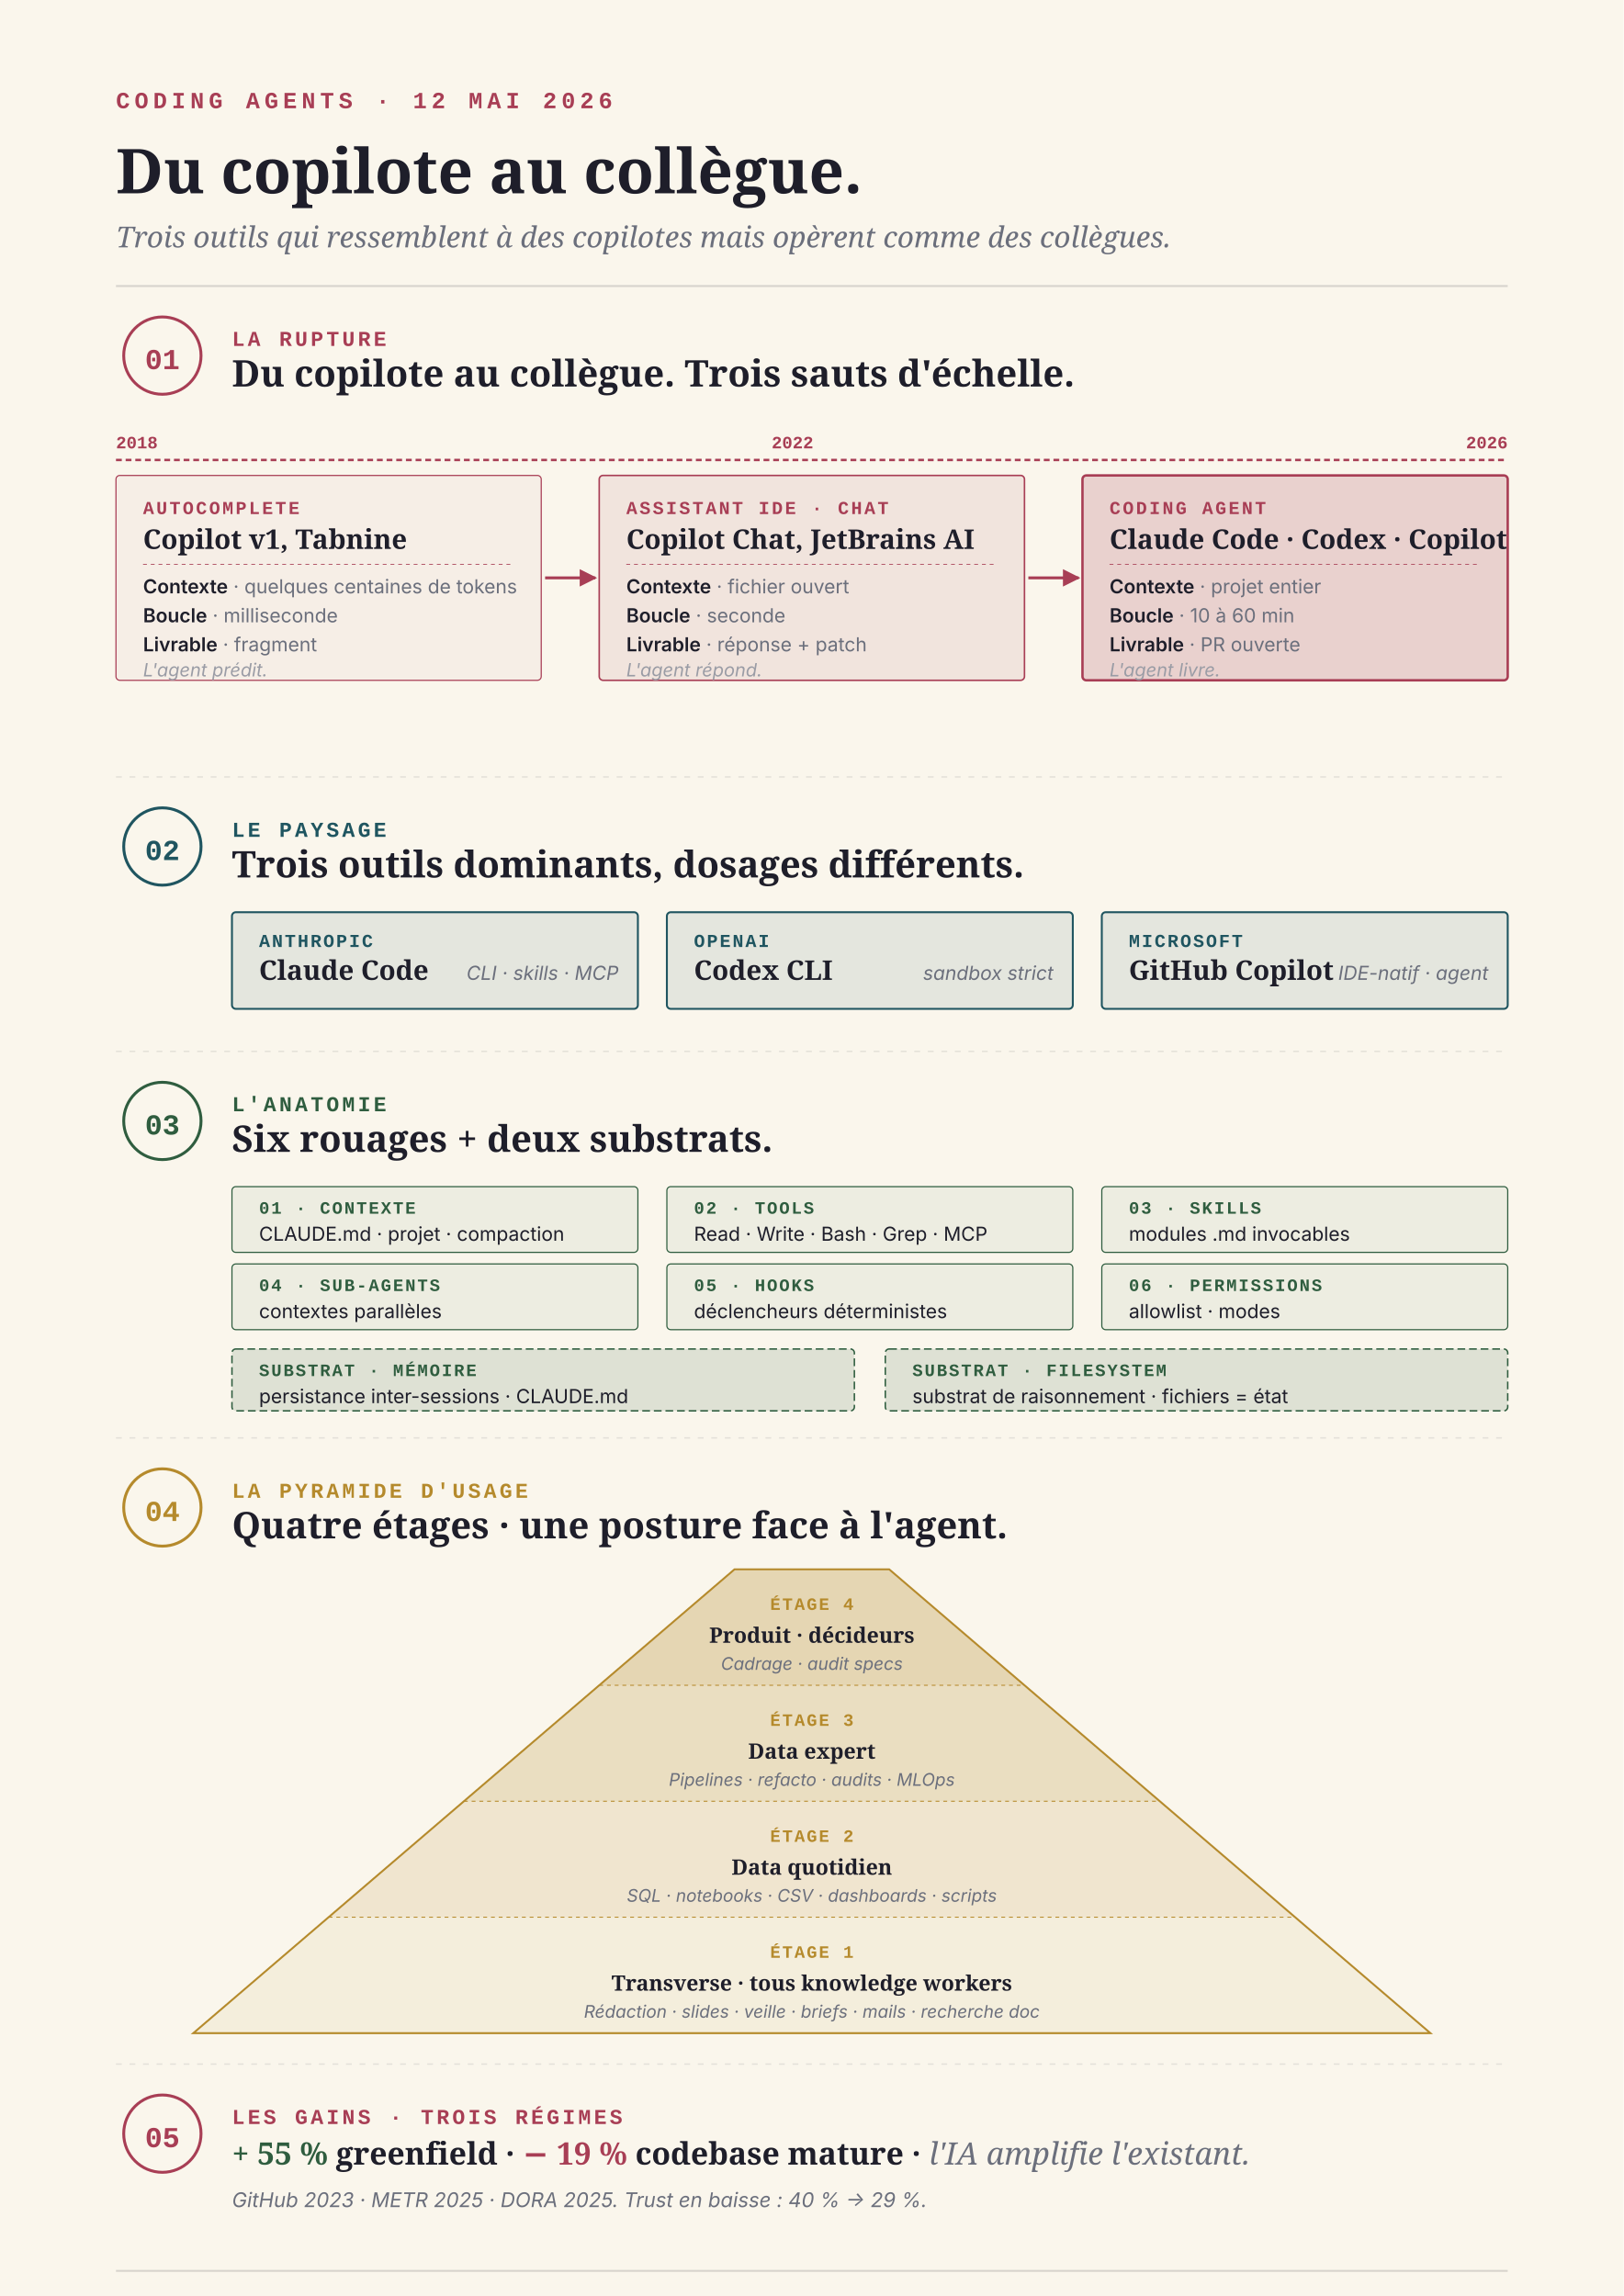
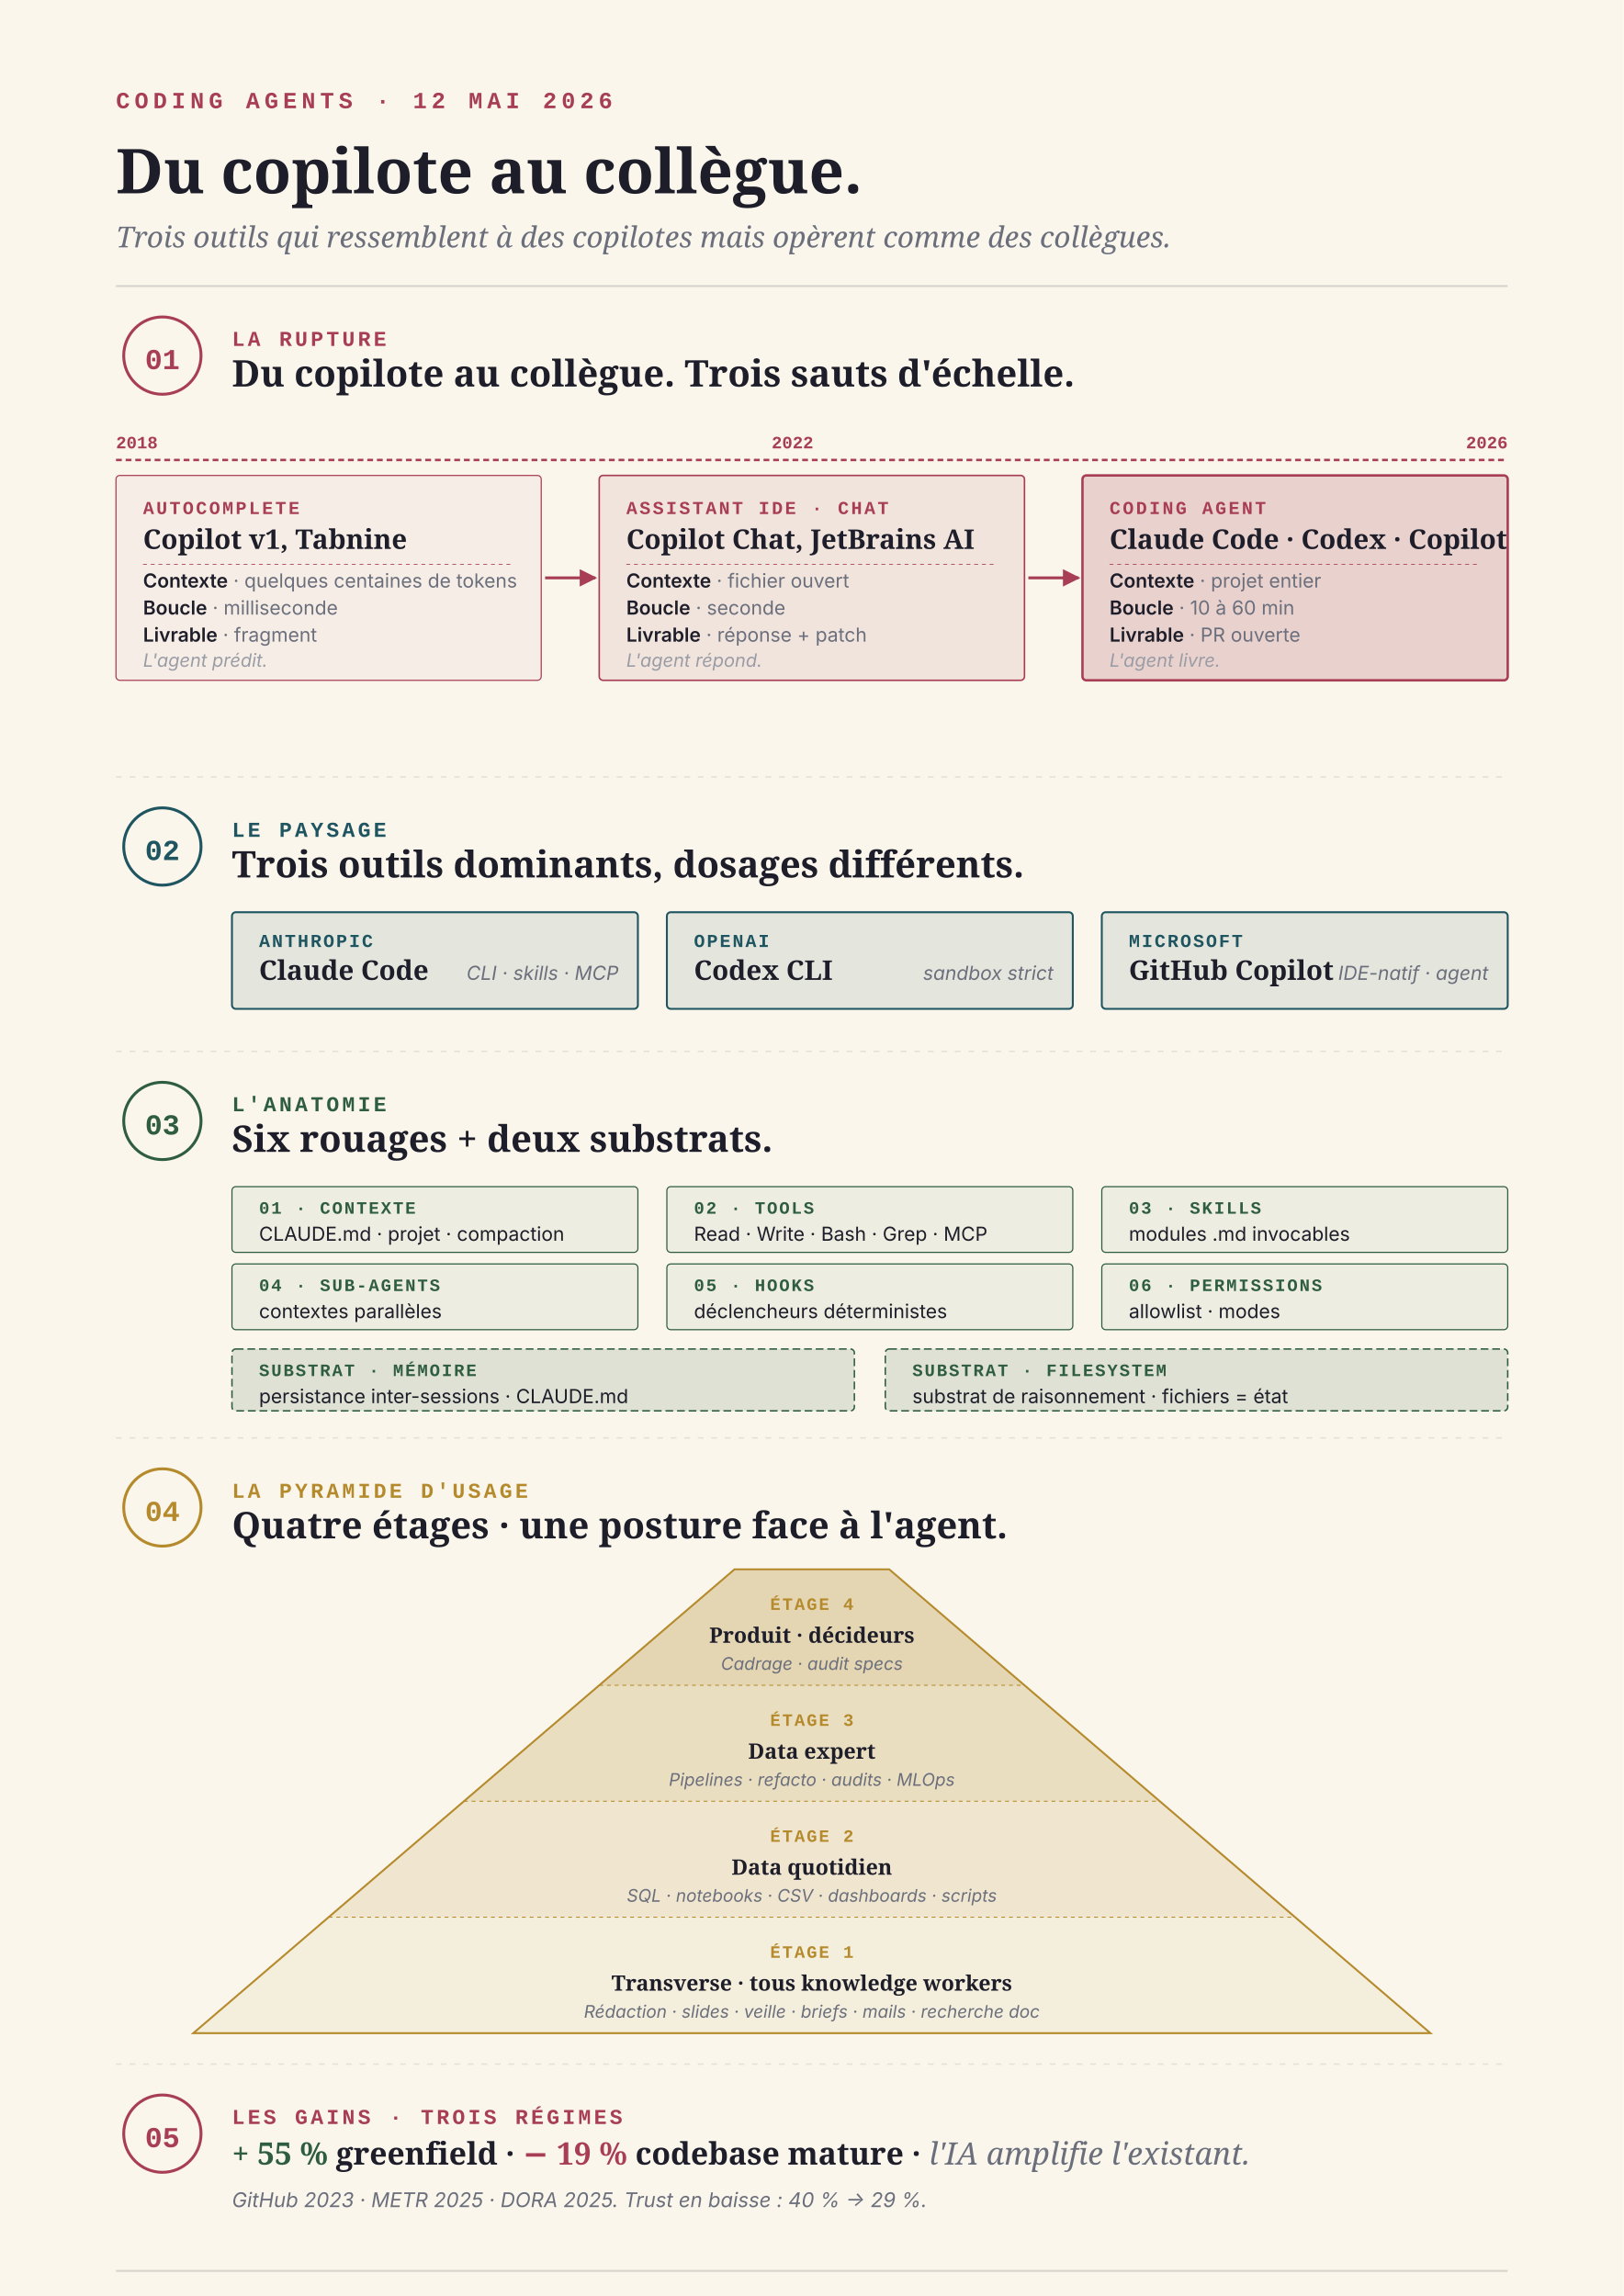
<svg xmlns="http://www.w3.org/2000/svg" viewBox="0 0 840 1188" data-schema-id="schema-00" role="img" aria-labelledby="schema-00-title schema-00-desc">
  <defs>
    <style>
      .display { font-family: 'Fraunces', 'Spectral', Georgia, serif; }
      .body    { font-family: 'Inter', system-ui, sans-serif; }
      .mono    { font-family: 'JetBrains Mono', 'Courier New', monospace; }
    </style>
    <marker id="arr-tl" viewBox="0 0 10 10" refX="9" refY="5" markerWidth="6" markerHeight="6" orient="auto">
      <path d="M 0 0 L 10 5 L 0 10 z" fill="#a83e55" />
    </marker>
  </defs>
  <rect x="0" y="0" width="840" height="1188" fill="#faf6ec" />
  <text x="60" y="56" class="mono" font-size="12" font-weight="600" fill="#a83e55" letter-spacing="0.20em">CODING AGENTS · 12 MAI 2026</text>
  <text x="60" y="100" class="display" font-size="32" font-weight="600" fill="#1e1e2a">Du copilote au collègue.</text>
  <text x="60" y="128" class="display" font-size="15" font-style="italic" fill="#6b6f7c">Trois outils qui ressemblent à des copilotes mais opèrent comme des collègues.</text>
  <line x1="60" y1="148" x2="780" y2="148" stroke="rgba(30,30,42,0.16)" stroke-width="1" />
  <g>
    <circle cx="84" cy="184" r="20" fill="none" stroke="#a83e55" stroke-width="1.5" />
    <text x="84" y="191" class="mono" font-size="15" font-weight="600" fill="#a83e55" text-anchor="middle">01</text>
    <text x="120" y="179" class="mono" font-size="11" font-weight="600" fill="#a83e55" letter-spacing="0.14em">LA RUPTURE</text>
    <text x="120" y="200" class="display" font-size="19" font-weight="600" fill="#1e1e2a">Du copilote au collègue. Trois sauts d'échelle.</text>
    <g transform="translate(60, 224)">
      <line x1="0" y1="14" x2="720" y2="14" stroke="#a83e55" stroke-width="1.25" stroke-dasharray="3,2" />
      <text x="0" y="8" class="mono" font-size="9" font-weight="600" fill="#a83e55">2018</text>
      <text x="350" y="8" class="mono" font-size="9" font-weight="600" fill="#a83e55" text-anchor="middle">2022</text>
      <text x="720" y="8" class="mono" font-size="9" font-weight="600" fill="#a83e55" text-anchor="end">2026</text>
      <g>
        <rect x="0" y="22" width="220" height="106" fill="#a83e55" fill-opacity="0.04" stroke="#a83e55" stroke-width="0.6" rx="2" />
        <text x="14" y="42" class="mono" font-size="9.5" font-weight="600" fill="#a83e55" letter-spacing="0.12em">AUTOCOMPLETE</text>
        <text x="14" y="60" class="display" font-size="14" font-weight="600" fill="#1e1e2a">Copilot v1, Tabnine</text>
        <line x1="14" y1="68" x2="206" y2="68" stroke="#a83e55" stroke-width="0.4" stroke-dasharray="2,2" />
-         <text x="14" y="83" class="body" font-size="10" fill="#6b6f7c">
+         <text x="14" y="80" class="body" font-size="10" fill="#6b6f7c">
          <tspan font-weight="600" fill="#1e1e2a">Contexte</tspan> · quelques centaines de tokens</text>
-         <text x="14" y="98" class="body" font-size="10" fill="#6b6f7c">
+         <text x="14" y="94" class="body" font-size="10" fill="#6b6f7c">
          <tspan font-weight="600" fill="#1e1e2a">Boucle</tspan> · milliseconde</text>
-         <text x="14" y="113" class="body" font-size="10" fill="#6b6f7c">
+         <text x="14" y="108" class="body" font-size="10" fill="#6b6f7c">
          <tspan font-weight="600" fill="#1e1e2a">Livrable</tspan> · fragment</text>
-         <text x="14" y="126" class="body" font-size="9.5" font-style="italic" fill="#9a9ca5">L'agent prédit.</text>
+         <text x="14" y="121" class="body" font-size="9.5" font-style="italic" fill="#9a9ca5">L'agent prédit.</text>
        <rect x="250" y="22" width="220" height="106" fill="#a83e55" fill-opacity="0.10" stroke="#a83e55" stroke-width="0.8" rx="2" />
        <text x="264" y="42" class="mono" font-size="9.5" font-weight="600" fill="#a83e55" letter-spacing="0.12em">ASSISTANT IDE · CHAT</text>
        <text x="264" y="60" class="display" font-size="14" font-weight="600" fill="#1e1e2a">Copilot Chat, JetBrains AI</text>
        <line x1="264" y1="68" x2="456" y2="68" stroke="#a83e55" stroke-width="0.4" stroke-dasharray="2,2" />
-         <text x="264" y="83" class="body" font-size="10" fill="#6b6f7c">
+         <text x="264" y="80" class="body" font-size="10" fill="#6b6f7c">
          <tspan font-weight="600" fill="#1e1e2a">Contexte</tspan> · fichier ouvert</text>
-         <text x="264" y="98" class="body" font-size="10" fill="#6b6f7c">
+         <text x="264" y="94" class="body" font-size="10" fill="#6b6f7c">
          <tspan font-weight="600" fill="#1e1e2a">Boucle</tspan> · seconde</text>
-         <text x="264" y="113" class="body" font-size="10" fill="#6b6f7c">
+         <text x="264" y="108" class="body" font-size="10" fill="#6b6f7c">
          <tspan font-weight="600" fill="#1e1e2a">Livrable</tspan> · réponse + patch</text>
-         <text x="264" y="126" class="body" font-size="9.5" font-style="italic" fill="#9a9ca5">L'agent répond.</text>
+         <text x="264" y="121" class="body" font-size="9.5" font-style="italic" fill="#9a9ca5">L'agent répond.</text>
        <rect x="500" y="22" width="220" height="106" fill="#a83e55" fill-opacity="0.20" stroke="#a83e55" stroke-width="1.25" rx="2" />
        <text x="514" y="42" class="mono" font-size="9.5" font-weight="600" fill="#a83e55" letter-spacing="0.12em">CODING AGENT</text>
        <text x="514" y="60" class="display" font-size="14" font-weight="600" fill="#1e1e2a">Claude Code · Codex · Copilot</text>
        <line x1="514" y1="68" x2="706" y2="68" stroke="#a83e55" stroke-width="0.4" stroke-dasharray="2,2" />
-         <text x="514" y="83" class="body" font-size="10" fill="#6b6f7c">
+         <text x="514" y="80" class="body" font-size="10" fill="#6b6f7c">
          <tspan font-weight="600" fill="#1e1e2a">Contexte</tspan> · projet entier</text>
-         <text x="514" y="98" class="body" font-size="10" fill="#6b6f7c">
+         <text x="514" y="94" class="body" font-size="10" fill="#6b6f7c">
          <tspan font-weight="600" fill="#1e1e2a">Boucle</tspan> · 10 à 60 min</text>
-         <text x="514" y="113" class="body" font-size="10" fill="#6b6f7c">
+         <text x="514" y="108" class="body" font-size="10" fill="#6b6f7c">
          <tspan font-weight="600" fill="#1e1e2a">Livrable</tspan> · PR ouverte</text>
-         <text x="514" y="126" class="body" font-size="9.5" font-style="italic" fill="#9a9ca5">L'agent livre.</text>
+         <text x="514" y="121" class="body" font-size="9.5" font-style="italic" fill="#9a9ca5">L'agent livre.</text>
        <path d="M222,75 L248,75" stroke="#a83e55" stroke-width="1.5" marker-end="url(#arr-tl)" />
        <path d="M472,75 L498,75" stroke="#a83e55" stroke-width="1.5" marker-end="url(#arr-tl)" />
      </g>
    </g>
  </g>
  <g>
    <line x1="60" y1="402" x2="780" y2="402" stroke="rgba(30,30,42,0.10)" stroke-width="0.75" stroke-dasharray="3,4" />
    <circle cx="84" cy="438" r="20" fill="none" stroke="#1F5560" stroke-width="1.5" />
    <text x="84" y="445" class="mono" font-size="15" font-weight="600" fill="#1F5560" text-anchor="middle">02</text>
    <text x="120" y="433" class="mono" font-size="11" font-weight="600" fill="#1F5560" letter-spacing="0.14em">LE PAYSAGE</text>
    <text x="120" y="454" class="display" font-size="19" font-weight="600" fill="#1e1e2a">Trois outils dominants, dosages différents.</text>
    <g transform="translate(120, 472)">
      <rect x="0" y="0" width="210" height="50" fill="#1F5560" fill-opacity="0.10" stroke="#1F5560" stroke-width="1" rx="2" />
      <text x="14" y="18" class="mono" font-size="9.5" font-weight="600" fill="#1F5560" letter-spacing="0.10em">ANTHROPIC</text>
      <text x="14" y="35" class="display" font-size="14" font-weight="600" fill="#1e1e2a">Claude Code</text>
      <text x="200" y="35" class="body" font-size="10" font-style="italic" fill="#6b6f7c" text-anchor="end">CLI · skills · MCP</text>
      <rect x="225" y="0" width="210" height="50" fill="#1F5560" fill-opacity="0.10" stroke="#1F5560" stroke-width="1" rx="2" />
      <text x="239" y="18" class="mono" font-size="9.5" font-weight="600" fill="#1F5560" letter-spacing="0.10em">OPENAI</text>
      <text x="239" y="35" class="display" font-size="14" font-weight="600" fill="#1e1e2a">Codex CLI</text>
      <text x="425" y="35" class="body" font-size="10" font-style="italic" fill="#6b6f7c" text-anchor="end">sandbox strict</text>
      <rect x="450" y="0" width="210" height="50" fill="#1F5560" fill-opacity="0.10" stroke="#1F5560" stroke-width="1" rx="2" />
      <text x="464" y="18" class="mono" font-size="9.5" font-weight="600" fill="#1F5560" letter-spacing="0.10em">MICROSOFT</text>
      <text x="464" y="35" class="display" font-size="14" font-weight="600" fill="#1e1e2a">GitHub Copilot</text>
      <text x="650" y="35" class="body" font-size="10" font-style="italic" fill="#6b6f7c" text-anchor="end">IDE-natif · agent</text>
    </g>
  </g>
  <g>
    <line x1="60" y1="544" x2="780" y2="544" stroke="rgba(30,30,42,0.10)" stroke-width="0.75" stroke-dasharray="3,4" />
    <circle cx="84" cy="580" r="20" fill="none" stroke="#2F5D3F" stroke-width="1.5" />
    <text x="84" y="587" class="mono" font-size="15" font-weight="600" fill="#2F5D3F" text-anchor="middle">03</text>
    <text x="120" y="575" class="mono" font-size="11" font-weight="600" fill="#2F5D3F" letter-spacing="0.14em">L'ANATOMIE</text>
    <text x="120" y="596" class="display" font-size="19" font-weight="600" fill="#1e1e2a">Six rouages + deux substrats.</text>
    <g transform="translate(120, 614)">
      <g>
        <rect x="0" y="0" width="210" height="34" fill="#2F5D3F" fill-opacity="0.06" stroke="#2F5D3F" stroke-width="0.6" rx="2" />
        <text x="14" y="14" class="mono" font-size="9" font-weight="600" fill="#2F5D3F" letter-spacing="0.10em">01 · CONTEXTE</text>
        <text x="14" y="28" class="body" font-size="10" fill="#1e1e2a">CLAUDE.md · projet · compaction</text>
      </g>
      <g transform="translate(225, 0)">
        <rect x="0" y="0" width="210" height="34" fill="#2F5D3F" fill-opacity="0.06" stroke="#2F5D3F" stroke-width="0.6" rx="2" />
        <text x="14" y="14" class="mono" font-size="9" font-weight="600" fill="#2F5D3F" letter-spacing="0.10em">02 · TOOLS</text>
        <text x="14" y="28" class="body" font-size="10" fill="#1e1e2a">Read · Write · Bash · Grep · MCP</text>
      </g>
      <g transform="translate(450, 0)">
        <rect x="0" y="0" width="210" height="34" fill="#2F5D3F" fill-opacity="0.06" stroke="#2F5D3F" stroke-width="0.6" rx="2" />
        <text x="14" y="14" class="mono" font-size="9" font-weight="600" fill="#2F5D3F" letter-spacing="0.10em">03 · SKILLS</text>
        <text x="14" y="28" class="body" font-size="10" fill="#1e1e2a">modules .md invocables</text>
      </g>
      <g transform="translate(0, 40)">
        <rect x="0" y="0" width="210" height="34" fill="#2F5D3F" fill-opacity="0.06" stroke="#2F5D3F" stroke-width="0.6" rx="2" />
        <text x="14" y="14" class="mono" font-size="9" font-weight="600" fill="#2F5D3F" letter-spacing="0.10em">04 · SUB-AGENTS</text>
        <text x="14" y="28" class="body" font-size="10" fill="#1e1e2a">contextes parallèles</text>
      </g>
      <g transform="translate(225, 40)">
        <rect x="0" y="0" width="210" height="34" fill="#2F5D3F" fill-opacity="0.06" stroke="#2F5D3F" stroke-width="0.6" rx="2" />
        <text x="14" y="14" class="mono" font-size="9" font-weight="600" fill="#2F5D3F" letter-spacing="0.10em">05 · HOOKS</text>
        <text x="14" y="28" class="body" font-size="10" fill="#1e1e2a">déclencheurs déterministes</text>
      </g>
      <g transform="translate(450, 40)">
        <rect x="0" y="0" width="210" height="34" fill="#2F5D3F" fill-opacity="0.06" stroke="#2F5D3F" stroke-width="0.6" rx="2" />
        <text x="14" y="14" class="mono" font-size="9" font-weight="600" fill="#2F5D3F" letter-spacing="0.10em">06 · PERMISSIONS</text>
        <text x="14" y="28" class="body" font-size="10" fill="#1e1e2a">allowlist · modes</text>
      </g>
      <g transform="translate(0, 84)">
        <rect x="0" y="0" width="322" height="32" fill="#2F5D3F" fill-opacity="0.14" stroke="#2F5D3F" stroke-width="0.75" stroke-dasharray="4,2" rx="2" />
        <text x="14" y="14" class="mono" font-size="9" font-weight="600" fill="#2F5D3F" letter-spacing="0.10em">SUBSTRAT · MÉMOIRE</text>
        <text x="14" y="28" class="body" font-size="10" fill="#1e1e2a">persistance inter-sessions · CLAUDE.md</text>
      </g>
      <g transform="translate(338, 84)">
        <rect x="0" y="0" width="322" height="32" fill="#2F5D3F" fill-opacity="0.14" stroke="#2F5D3F" stroke-width="0.75" stroke-dasharray="4,2" rx="2" />
        <text x="14" y="14" class="mono" font-size="9" font-weight="600" fill="#2F5D3F" letter-spacing="0.10em">SUBSTRAT · FILESYSTEM</text>
        <text x="14" y="28" class="body" font-size="10" fill="#1e1e2a">substrat de raisonnement · fichiers = état</text>
      </g>
    </g>
  </g>
  <g>
    <line x1="60" y1="744" x2="780" y2="744" stroke="rgba(30,30,42,0.10)" stroke-width="0.75" stroke-dasharray="3,4" />
    <circle cx="84" cy="780" r="20" fill="none" stroke="#B58A2C" stroke-width="1.5" />
    <text x="84" y="787" class="mono" font-size="15" font-weight="600" fill="#B58A2C" text-anchor="middle">04</text>
    <text x="120" y="775" class="mono" font-size="11" font-weight="600" fill="#B58A2C" letter-spacing="0.14em">LA PYRAMIDE D'USAGE</text>
    <text x="120" y="796" class="display" font-size="19" font-weight="600" fill="#1e1e2a">Quatre étages · une posture face à l'agent.</text>
    <g>
      <path d="M 380,812 L 460,812 L 740,1052 L 100,1052 Z" fill="none" stroke="#B58A2C" stroke-width="1" />
      <line x1="310" y1="872" x2="530" y2="872" stroke="#B58A2C" stroke-width="0.5" stroke-dasharray="2,2" />
      <line x1="240" y1="932" x2="600" y2="932" stroke="#B58A2C" stroke-width="0.5" stroke-dasharray="2,2" />
      <line x1="170" y1="992" x2="670" y2="992" stroke="#B58A2C" stroke-width="0.5" stroke-dasharray="2,2" />
      <polygon points="380,812 460,812 530,872 310,872" fill="#B58A2C" fill-opacity="0.30" stroke="none" />
      <text x="420" y="833" class="mono" font-size="9" font-weight="600" fill="#B58A2C" letter-spacing="0.10em" text-anchor="middle">ÉTAGE 4</text>
      <text x="420" y="850" class="display" font-size="11" font-weight="600" fill="#1e1e2a" text-anchor="middle">Produit · décideurs</text>
      <text x="420" y="864" class="body" font-size="9" font-style="italic" fill="#6b6f7c" text-anchor="middle">Cadrage · audit specs</text>
      <polygon points="310,872 530,872 600,932 240,932" fill="#B58A2C" fill-opacity="0.22" stroke="none" />
      <text x="420" y="893" class="mono" font-size="9" font-weight="600" fill="#B58A2C" letter-spacing="0.10em" text-anchor="middle">ÉTAGE 3</text>
      <text x="420" y="910" class="display" font-size="11" font-weight="600" fill="#1e1e2a" text-anchor="middle">Data expert</text>
      <text x="420" y="924" class="body" font-size="9" font-style="italic" fill="#6b6f7c" text-anchor="middle">Pipelines · refacto · audits · MLOps</text>
      <polygon points="240,932 600,932 670,992 170,992" fill="#B58A2C" fill-opacity="0.15" stroke="none" />
      <text x="420" y="953" class="mono" font-size="9" font-weight="600" fill="#B58A2C" letter-spacing="0.10em" text-anchor="middle">ÉTAGE 2</text>
      <text x="420" y="970" class="display" font-size="11" font-weight="600" fill="#1e1e2a" text-anchor="middle">Data quotidien</text>
      <text x="420" y="984" class="body" font-size="9" font-style="italic" fill="#6b6f7c" text-anchor="middle">SQL · notebooks · CSV · dashboards · scripts</text>
      <polygon points="170,992 670,992 740,1052 100,1052" fill="#B58A2C" fill-opacity="0.08" stroke="none" />
      <text x="420" y="1013" class="mono" font-size="9" font-weight="600" fill="#B58A2C" letter-spacing="0.10em" text-anchor="middle">ÉTAGE 1</text>
      <text x="420" y="1030" class="display" font-size="11" font-weight="600" fill="#1e1e2a" text-anchor="middle">Transverse · tous knowledge workers</text>
      <text x="420" y="1044" class="body" font-size="9" font-style="italic" fill="#6b6f7c" text-anchor="middle">Rédaction · slides · veille · briefs · mails · recherche doc</text>
    </g>
  </g>
  <g>
    <line x1="60" y1="1068" x2="780" y2="1068" stroke="rgba(30,30,42,0.10)" stroke-width="0.75" stroke-dasharray="3,4" />
    <circle cx="84" cy="1104" r="20" fill="none" stroke="#a83e55" stroke-width="1.5" />
    <text x="84" y="1111" class="mono" font-size="15" font-weight="600" fill="#a83e55" text-anchor="middle">05</text>
    <text x="120" y="1099" class="mono" font-size="11" font-weight="600" fill="#a83e55" letter-spacing="0.14em">LES GAINS · TROIS RÉGIMES</text>
    <text x="120" y="1120" class="display" font-size="16" font-weight="600" fill="#1e1e2a">
      <tspan fill="#2F5D3F">+ 55 %</tspan> greenfield · <tspan fill="#a83e55">− 19 %</tspan> codebase mature · <tspan font-style="italic" font-weight="400" fill="#6b6f7c">l'IA amplifie l'existant.</tspan>
    </text>
    <text x="120" y="1142" class="body" font-size="10.5" font-style="italic" fill="#6b6f7c">GitHub 2023 · METR 2025 · DORA 2025. Trust en baisse : 40 % → 29 %.</text>
  </g>
  <line x1="60" y1="1175" x2="780" y2="1175" stroke="rgba(30,30,42,0.16)" stroke-width="1" />
</svg>
